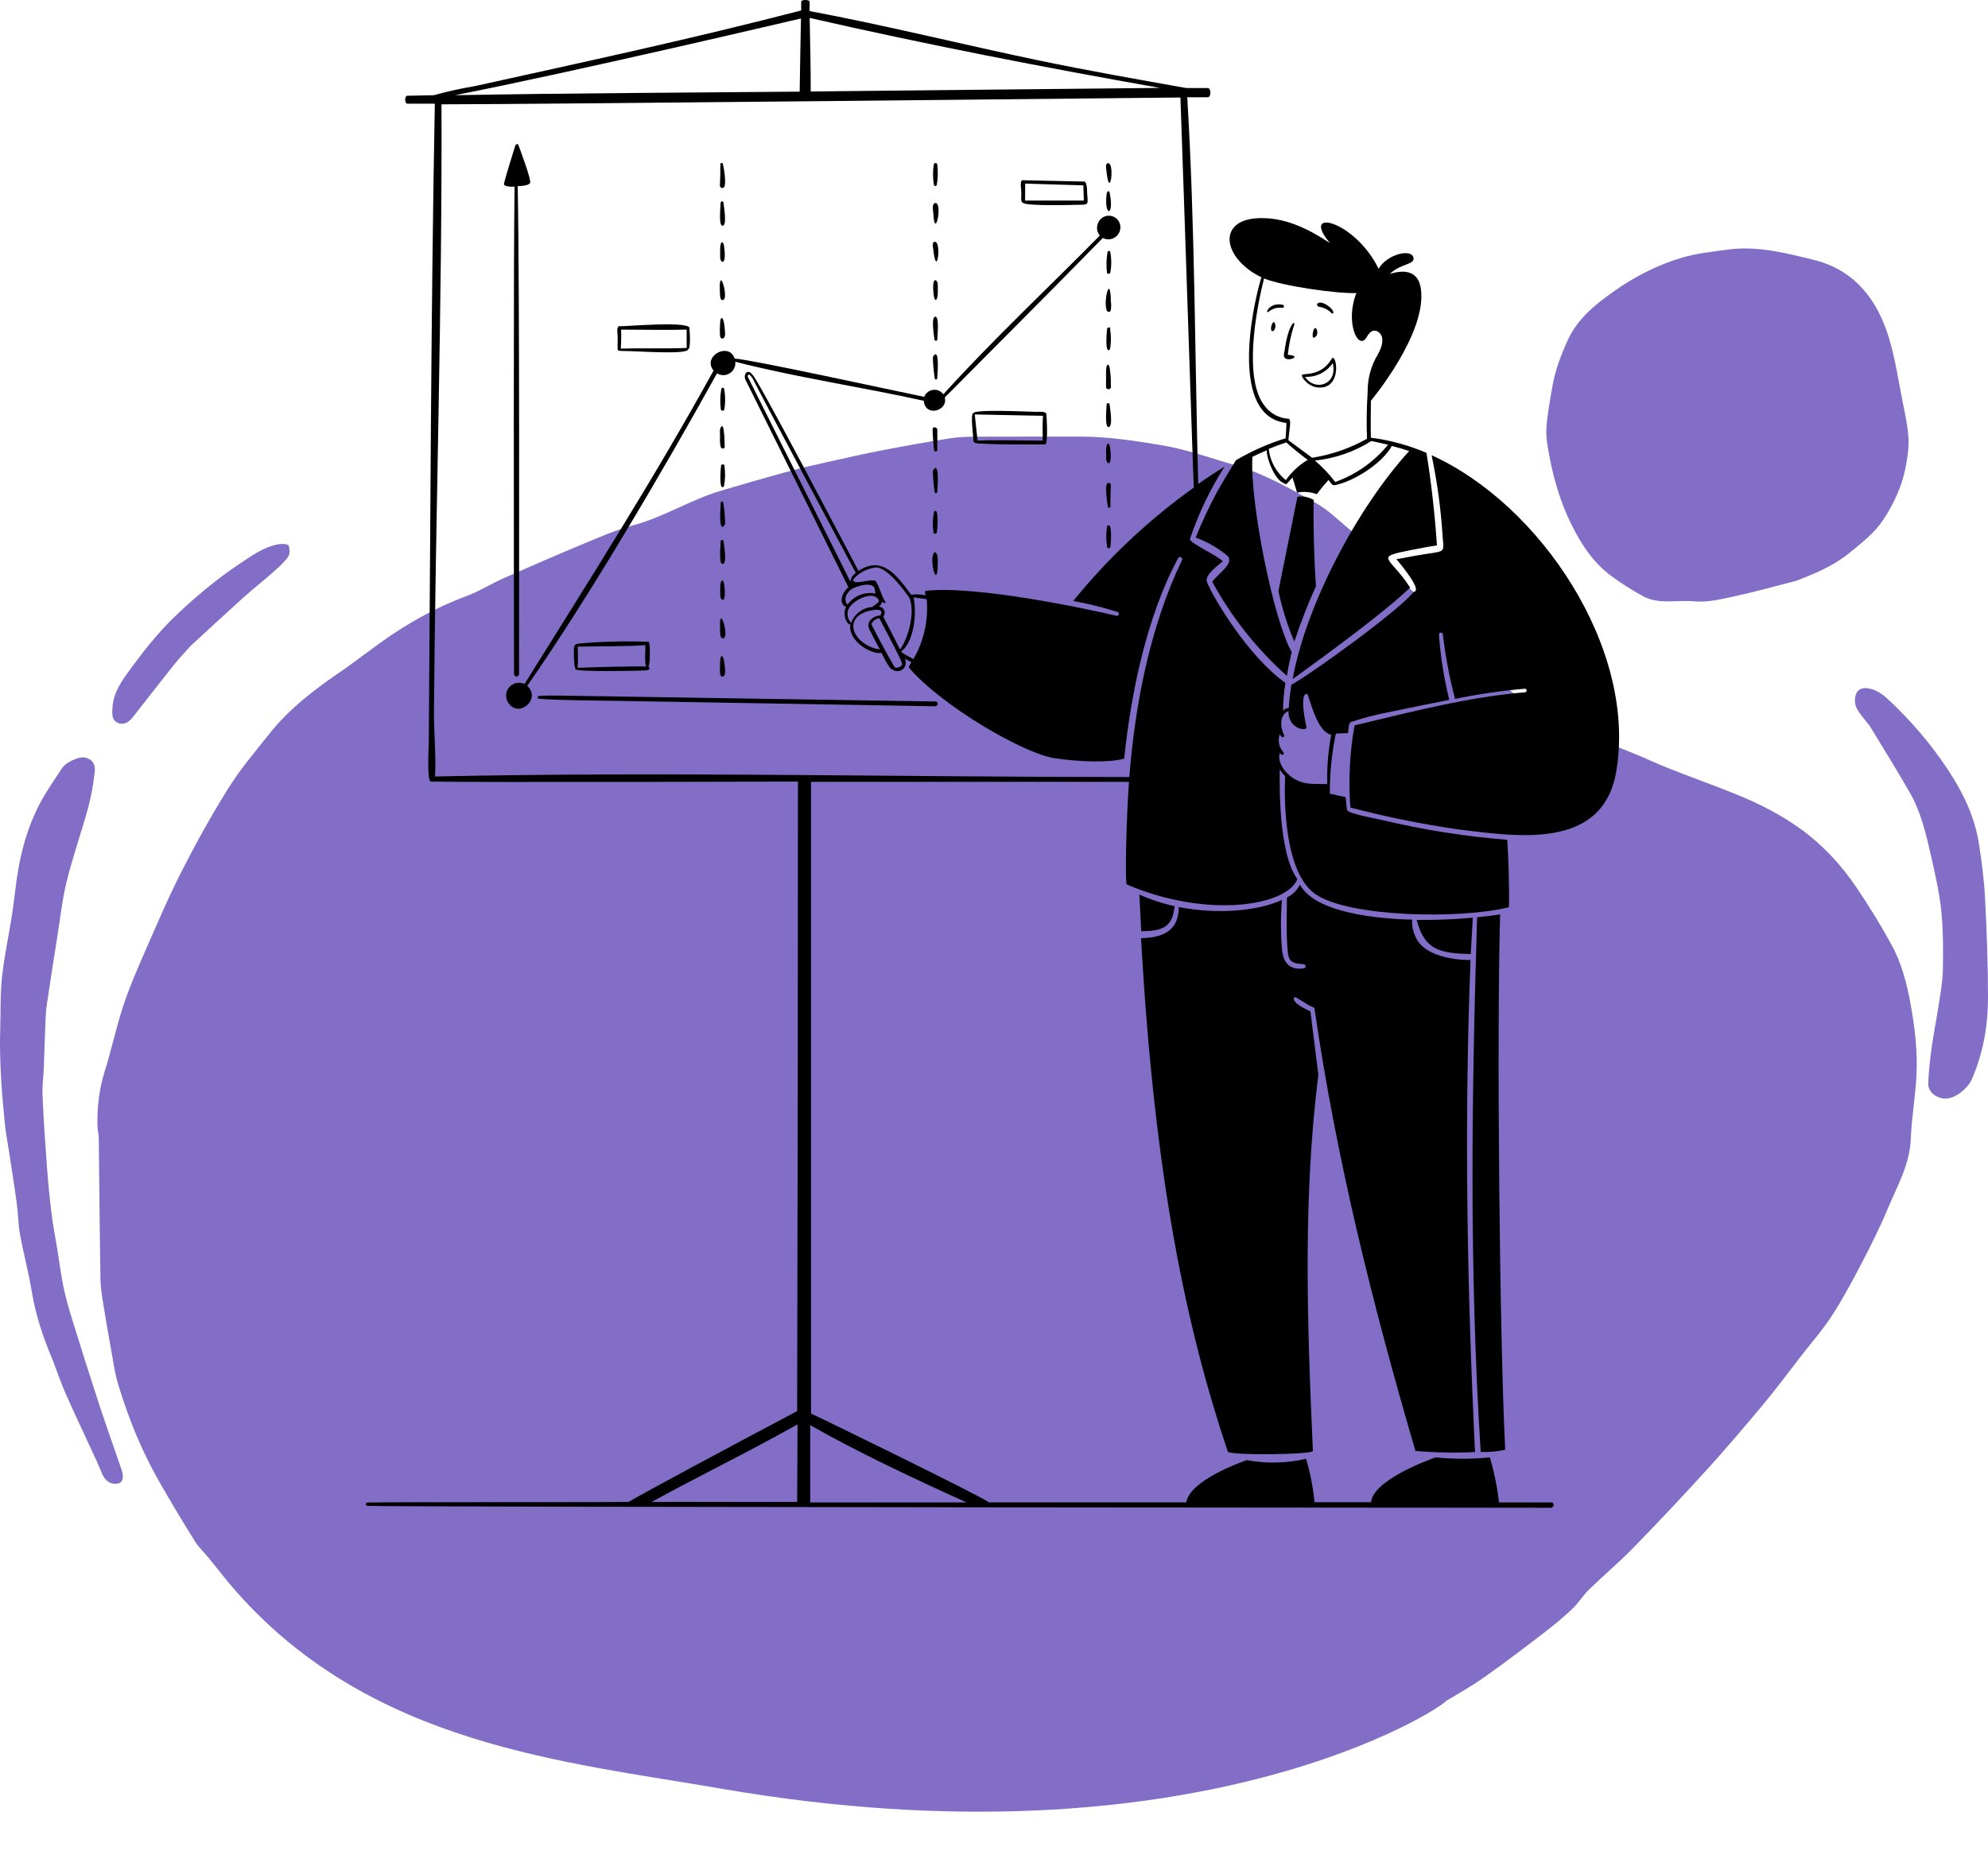
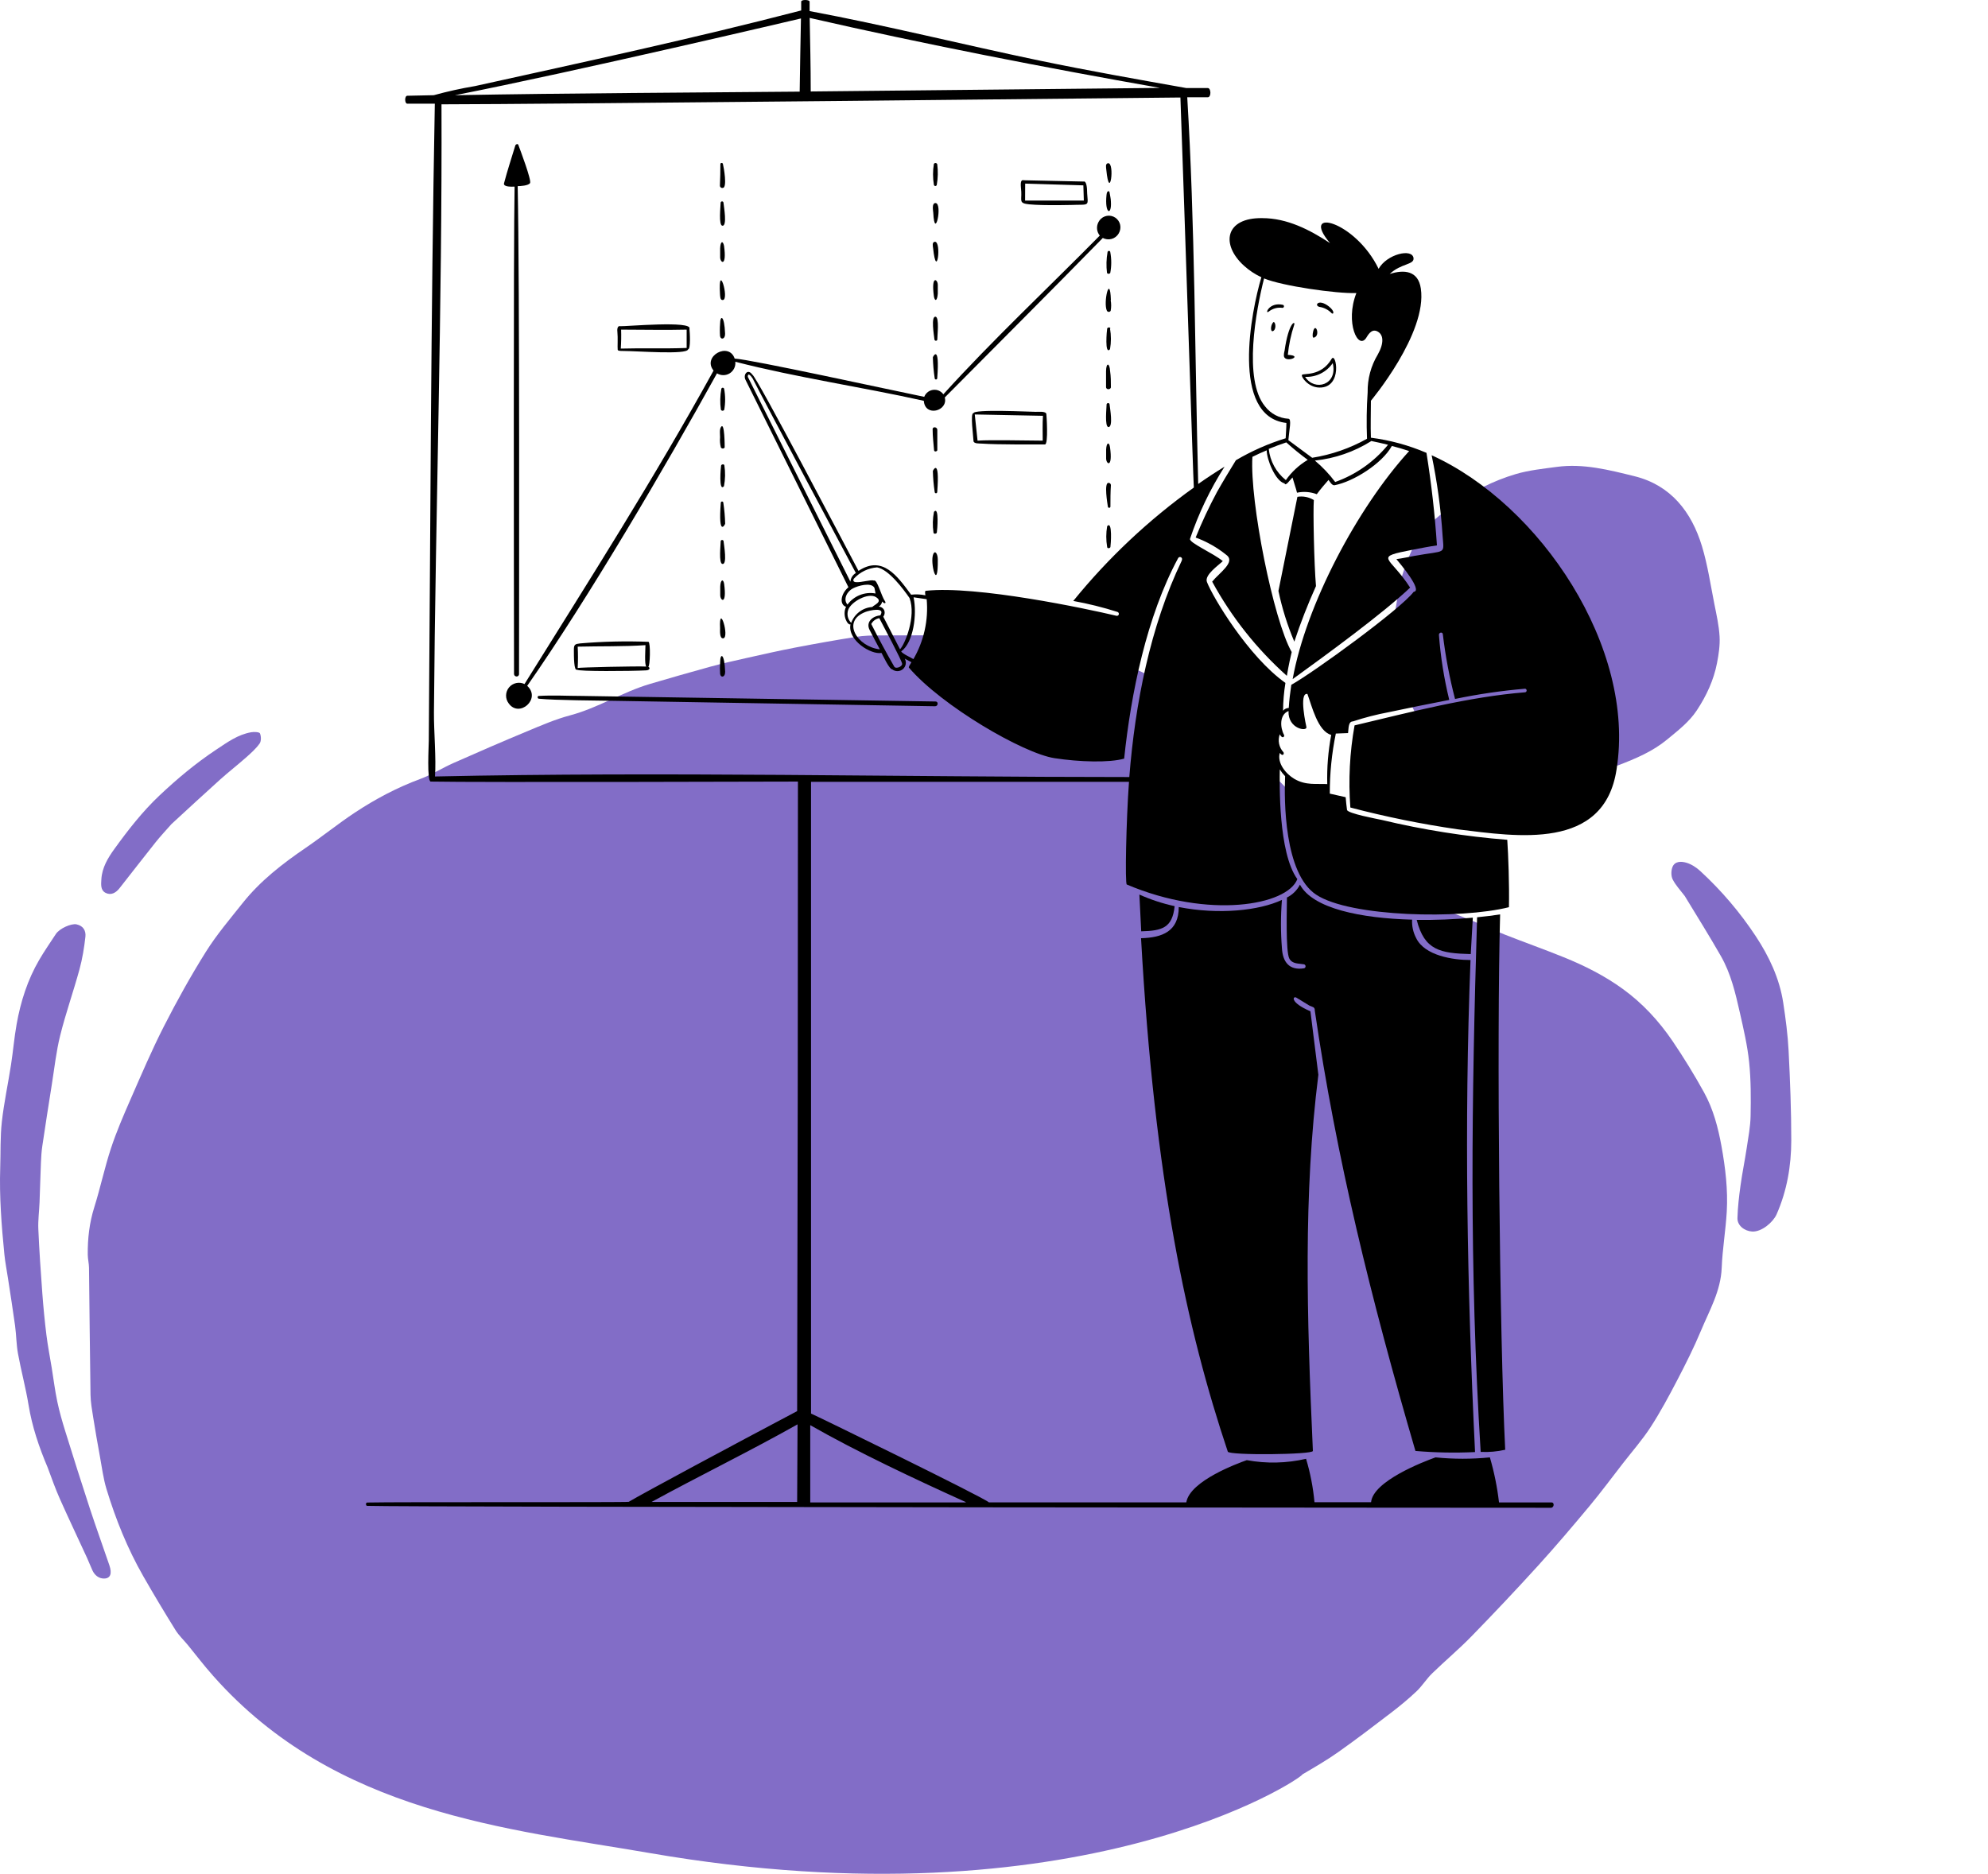
<svg xmlns="http://www.w3.org/2000/svg" width="192" height="181" viewBox="0 0 192 181" fill="none">
-   <path d="M69.67 172.777C115.724 180.734 139.489 164.807 139.61 164.334C140.899 163.574 142.2 162.823 143.421 161.96C145.363 160.588 147.255 159.144 149.143 157.697C150.073 156.984 150.982 156.234 151.832 155.428C152.443 154.848 152.894 154.101 153.498 153.513C154.884 152.162 156.374 150.916 157.723 149.53C160.146 147.042 162.531 144.515 164.866 141.944C166.752 139.868 168.569 137.726 170.365 135.569C171.612 134.07 172.773 132.498 173.97 130.956C174.966 129.673 176.047 128.444 176.927 127.085C177.968 125.478 178.878 123.782 179.764 122.081C180.675 120.331 181.567 118.562 182.324 116.742C183.231 114.563 184.446 112.491 184.543 110.014C184.622 108.005 184.969 106.006 185.085 103.997C185.221 101.634 184.94 99.289 184.519 96.963C184.156 94.955 183.636 92.981 182.65 91.194C181.609 89.309 180.48 87.465 179.271 85.685C177.819 83.547 176.085 81.66 173.972 80.121C171.999 78.684 169.85 77.606 167.609 76.698C165.514 75.849 163.38 75.094 161.277 74.264C160.07 73.788 158.896 73.228 157.693 72.74C155.744 71.948 153.764 71.23 151.833 70.397C148.823 69.097 146.157 67.305 143.96 64.817C142.529 63.198 140.975 61.687 139.459 60.144C137.967 58.626 136.439 57.143 134.956 55.616C134.333 54.976 133.836 54.209 133.19 53.596C132.235 52.689 131.211 51.853 130.194 51.015C129.188 50.185 128.24 49.237 127.117 48.61C124.633 47.224 122.168 45.785 119.396 44.973C116.988 44.268 114.644 43.413 112.137 42.998C109.548 42.569 106.978 42.172 104.352 42.175C100.986 42.179 97.619 42.167 94.253 42.183C93.425 42.187 92.587 42.205 91.772 42.335C89.577 42.685 87.388 43.074 85.205 43.494C83.463 43.829 81.732 44.222 80.001 44.61L79.94 44.624C78.677 44.907 77.414 45.19 76.167 45.531C73.994 46.124 71.83 46.751 69.67 47.388C66.719 48.257 64.098 49.96 61.105 50.756C59.512 51.18 57.978 51.851 56.449 52.487C53.824 53.578 51.216 54.711 48.618 55.863C47.409 56.399 46.276 57.122 45.042 57.58C42.554 58.502 40.233 59.733 38.036 61.187C36.233 62.379 34.549 63.749 32.764 64.968C30.268 66.672 27.897 68.511 26.006 70.891C24.651 72.595 23.228 74.267 22.076 76.104C20.447 78.7 18.956 81.391 17.563 84.123C16.261 86.676 15.136 89.322 13.987 91.95C13.233 93.673 12.482 95.407 11.894 97.191C11.21 99.269 10.762 101.423 10.106 103.51C9.581 105.18 9.388 106.871 9.407 108.6C9.412 109.065 9.534 109.529 9.54 109.995C9.598 114.534 9.629 119.073 9.703 123.612C9.716 124.422 9.86 125.234 9.987 126.037C10.209 127.444 10.455 128.846 10.711 130.247C10.925 131.416 11.072 132.608 11.416 133.739C12.403 136.989 13.672 140.132 15.36 143.086C16.472 145.032 17.626 146.954 18.809 148.857C19.177 149.449 19.707 149.94 20.153 150.485C21.057 151.588 21.759 152.541 22.867 153.791C35.954 168.563 54.483 170.154 69.67 172.777Z" fill="#826DC7" />
-   <path d="M5.111 131.427C4.173 129.217 3.438 127.026 3.059 124.707C2.758 122.865 2.264 121.055 1.929 119.218C1.748 118.23 1.752 117.211 1.616 116.213C1.383 114.498 1.106 112.789 0.847 111.078C0.719 110.233 0.551 109.393 0.467 108.545C0.163 105.461 -0.078 102.373 0.024 99.268C0.077 97.631 0.016 95.982 0.196 94.359C0.425 92.305 0.865 90.275 1.181 88.229C1.405 86.786 1.524 85.326 1.78 83.889C2.213 81.456 2.956 79.116 4.21 76.971C4.76 76.028 5.386 75.128 5.984 74.213C6.389 73.596 7.656 73.055 8.202 73.172C8.951 73.332 9.222 73.884 9.155 74.495C9.025 75.676 8.83 76.863 8.517 78.008C7.871 80.376 7.048 82.697 6.455 85.077C6.022 86.812 5.832 88.608 5.549 90.38C5.201 92.566 4.86 94.753 4.535 96.943C4.449 97.524 4.413 98.114 4.388 98.701C4.328 100.136 4.293 101.571 4.237 103.006C4.199 103.956 4.067 104.909 4.109 105.855C4.208 108.15 4.366 110.442 4.536 112.732C4.647 114.227 4.791 115.72 4.975 117.207C5.122 118.394 5.355 119.569 5.547 120.751C5.742 121.955 5.89 123.17 6.141 124.363C6.37 125.444 6.678 126.511 7.006 127.567C7.86 130.315 8.725 133.06 9.622 135.795C10.294 137.842 11.028 139.868 11.723 141.908C12.029 142.805 11.838 143.329 11.147 143.332C10.597 143.335 10.153 142.985 9.91 142.461C9.702 142.014 9.53 141.551 9.324 141.103C8.359 139.005 7.368 136.919 6.427 134.81C5.944 133.727 5.547 132.605 5.111 131.427Z" fill="#826DC7" />
-   <path d="M173.447 56.116C171.492 56.601 169.622 57.142 167.724 57.552C166.372 57.844 164.958 58.217 163.616 58.087C161.954 57.927 160.191 58.433 158.626 57.56C157.596 56.985 156.589 56.352 155.638 55.654C153.863 54.35 152.695 52.549 151.736 50.6C150.703 48.501 150.052 46.276 149.624 43.986C149.461 43.117 149.296 42.217 149.351 41.346C149.434 40.037 149.691 38.737 149.909 37.439C150.178 35.828 150.747 34.312 151.425 32.831C152.357 30.795 154.029 29.454 155.776 28.205C157.821 26.743 160.055 25.597 162.46 24.884C163.88 24.463 165.386 24.311 166.863 24.11C169.719 23.721 172.485 24.44 175.196 25.11C179.08 26.069 181.305 28.921 182.425 32.61C183.039 34.63 183.345 36.746 183.759 38.825C183.988 39.974 184.25 41.13 184.316 42.294C184.369 43.24 184.223 44.214 184.041 45.152C183.685 46.986 182.905 48.66 181.879 50.217C181.042 51.486 179.842 52.395 178.694 53.347C177.16 54.62 175.349 55.388 173.447 56.116Z" fill="#826DC7" />
-   <path d="M180.579 70.126C180.114 69.516 179.608 68.982 179.289 68.352C179.109 67.996 179.113 67.437 179.255 67.051C179.507 66.367 180.226 66.407 180.748 66.558C181.293 66.717 181.828 67.069 182.253 67.46C184.517 69.546 186.509 71.887 188.197 74.449C189.625 76.617 190.742 78.975 191.139 81.584C191.398 83.288 191.626 85.006 191.714 86.725C191.876 89.93 192.002 93.141 192 96.35C191.998 99.074 191.539 101.746 190.427 104.271C190.061 105.102 188.833 106.176 187.806 106.116C186.998 106.069 186.21 105.481 186.231 104.678C186.262 103.511 186.401 102.342 186.56 101.183C186.745 99.841 187.02 98.511 187.222 97.171C187.394 96.023 187.619 94.869 187.641 93.715C187.676 91.797 187.681 89.865 187.485 87.96C187.301 86.17 186.886 84.397 186.489 82.635C186.018 80.549 185.528 78.45 184.455 76.573C183.219 74.411 181.899 72.297 180.579 70.126Z" fill="#826DC7" />
-   <path d="M18.382 62.414C17.788 63.088 17.206 63.706 16.679 64.368C15.375 66.004 14.099 67.662 12.803 69.305C12.424 69.785 11.904 70.088 11.327 69.799C10.755 69.512 10.834 68.878 10.865 68.335C10.937 67.08 11.576 66.033 12.272 65.07C13.733 63.047 15.27 61.073 17.09 59.354C18.993 57.558 20.994 55.883 23.183 54.43C24.362 53.648 25.495 52.818 26.919 52.569C27.234 52.514 27.795 52.538 27.864 52.694C28 53.002 28.009 53.526 27.824 53.783C27.422 54.343 26.889 54.819 26.366 55.281C25.455 56.088 24.491 56.836 23.585 57.649C21.849 59.21 20.139 60.8 18.382 62.414Z" fill="#826DC7" />
+   <path d="M62.775 178.998C104.272 186.164 125.685 171.82 125.794 171.393C126.956 170.709 128.128 170.032 129.228 169.256C130.978 168.02 132.683 166.719 134.384 165.416C135.222 164.773 136.041 164.098 136.807 163.372C137.358 162.85 137.764 162.177 138.308 161.647C139.557 160.431 140.9 159.308 142.115 158.06C144.298 155.82 146.447 153.543 148.551 151.228C150.251 149.358 151.888 147.428 153.506 145.486C154.63 144.136 155.676 142.72 156.754 141.332C157.652 140.176 158.625 139.069 159.419 137.845C160.356 136.398 161.177 134.869 161.975 133.338C162.796 131.762 163.599 130.169 164.282 128.529C165.099 126.567 166.193 124.701 166.281 122.47C166.352 120.66 166.664 118.86 166.769 117.05C166.892 114.922 166.639 112.81 166.26 110.715C165.932 108.907 165.464 107.128 164.575 105.519C163.637 103.821 162.62 102.161 161.531 100.557C160.222 98.632 158.66 96.933 156.756 95.546C154.978 94.252 153.042 93.28 151.023 92.463C149.135 91.698 147.213 91.018 145.317 90.271C144.229 89.843 143.172 89.338 142.088 88.898C140.332 88.185 138.548 87.538 136.808 86.788C134.095 85.617 131.693 84.003 129.714 81.763C128.425 80.304 127.024 78.943 125.658 77.553C124.314 76.186 122.937 74.85 121.601 73.476C121.04 72.898 120.591 72.208 120.01 71.656C119.149 70.839 118.226 70.086 117.31 69.331C116.404 68.584 115.549 67.73 114.537 67.166C112.3 65.917 110.078 64.621 107.581 63.89C105.411 63.255 103.299 62.484 101.04 62.111C98.707 61.724 96.391 61.367 94.026 61.37C90.992 61.373 87.959 61.362 84.926 61.377C84.18 61.38 83.424 61.397 82.69 61.514C80.713 61.828 78.74 62.179 76.773 62.557C75.204 62.859 73.644 63.214 72.084 63.563L72.029 63.575C70.892 63.83 69.753 64.085 68.629 64.392C66.672 64.927 64.722 65.491 62.775 66.064C60.116 66.848 57.755 68.381 55.058 69.099C53.623 69.48 52.24 70.084 50.862 70.657C48.498 71.64 46.148 72.661 43.807 73.698C42.718 74.18 41.697 74.832 40.584 75.244C38.343 76.074 36.252 77.183 34.272 78.493C32.648 79.567 31.13 80.8 29.521 81.899C27.273 83.433 25.136 85.089 23.432 87.233C22.212 88.768 20.93 90.273 19.891 91.928C18.424 94.266 17.08 96.69 15.825 99.15C14.652 101.45 13.639 103.833 12.602 106.2C11.923 107.752 11.247 109.314 10.717 110.921C10.101 112.791 9.697 114.732 9.106 116.612C8.633 118.116 8.459 119.638 8.476 121.196C8.48 121.615 8.59 122.033 8.596 122.452C8.648 126.54 8.677 130.629 8.742 134.717C8.754 135.446 8.884 136.177 8.999 136.901C9.199 138.168 9.42 139.431 9.651 140.693C9.844 141.745 9.977 142.819 10.286 143.838C11.175 146.765 12.319 149.596 13.84 152.256C14.842 154.009 15.882 155.74 16.948 157.454C17.279 157.988 17.757 158.43 18.159 158.921C18.973 159.914 19.606 160.772 20.604 161.898C32.396 175.203 49.091 176.635 62.775 178.998Z" fill="#826DC7" />
+   <path d="M4.605 141.756C3.76 139.765 3.098 137.792 2.756 135.703C2.485 134.044 2.04 132.414 1.738 130.759C1.575 129.87 1.578 128.951 1.456 128.053C1.246 126.508 0.997 124.969 0.763 123.427C0.648 122.667 0.497 121.911 0.421 121.147C0.147 118.369 -0.07 115.587 0.021 112.791C0.069 111.317 0.014 109.831 0.177 108.37C0.383 106.519 0.779 104.691 1.064 102.849C1.266 101.549 1.373 100.234 1.604 98.94C1.994 96.749 2.663 94.641 3.793 92.709C4.289 91.859 4.853 91.049 5.392 90.225C5.757 89.669 6.899 89.182 7.39 89.287C8.065 89.431 8.31 89.929 8.249 90.479C8.132 91.543 7.956 92.612 7.675 93.643C7.092 95.776 6.351 97.866 5.816 100.009C5.426 101.572 5.255 103.19 5 104.786C4.686 106.755 4.379 108.725 4.087 110.697C4.009 111.22 3.976 111.751 3.954 112.28C3.9 113.572 3.868 114.865 3.818 116.158C3.784 117.014 3.665 117.872 3.702 118.724C3.792 120.79 3.934 122.855 4.087 124.918C4.187 126.264 4.317 127.609 4.483 128.948C4.615 130.017 4.825 131.076 4.998 132.14C5.174 133.225 5.307 134.319 5.534 135.393C5.739 136.367 6.017 137.328 6.313 138.279C7.082 140.754 7.862 143.227 8.67 145.689C9.275 147.533 9.936 149.358 10.563 151.195C10.839 152.003 10.666 152.475 10.044 152.478C9.549 152.481 9.148 152.165 8.929 151.693C8.742 151.291 8.587 150.874 8.401 150.47C7.532 148.581 6.639 146.702 5.791 144.803C5.356 143.827 4.998 142.816 4.605 141.756Z" fill="#826DC7" />
+   <path d="M156.283 73.925C154.522 74.362 152.837 74.85 151.126 75.219C149.908 75.482 148.634 75.818 147.425 75.701C145.928 75.557 144.339 76.012 142.929 75.226C142.001 74.708 141.093 74.138 140.237 73.51C138.637 72.336 137.584 70.713 136.72 68.958C135.79 67.067 135.203 65.063 134.817 63C134.671 62.218 134.522 61.407 134.572 60.623C134.646 59.444 134.878 58.273 135.074 57.104C135.317 55.653 135.829 54.288 136.44 52.954C137.28 51.12 138.786 49.913 140.36 48.788C142.203 47.471 144.217 46.438 146.383 45.796C147.663 45.417 149.02 45.28 150.351 45.099C152.924 44.748 155.417 45.397 157.859 45.999C161.358 46.863 163.363 49.432 164.373 52.755C164.926 54.574 165.201 56.48 165.574 58.352C165.78 59.387 166.017 60.429 166.076 61.477C166.124 62.328 165.992 63.206 165.828 64.05C165.508 65.703 164.805 67.21 163.881 68.612C163.126 69.756 162.045 70.574 161.011 71.432C159.628 72.578 157.996 73.27 156.283 73.925Z" fill="#826DC7" />
+   <path d="M162.709 86.544C162.291 85.995 161.834 85.514 161.547 84.947C161.385 84.626 161.388 84.122 161.516 83.775C161.743 83.158 162.391 83.194 162.861 83.331C163.353 83.473 163.835 83.79 164.218 84.143C166.257 86.021 168.052 88.13 169.574 90.438C170.86 92.39 171.866 94.514 172.224 96.864C172.458 98.399 172.663 99.945 172.742 101.494C172.889 104.381 173.002 107.273 173 110.163C172.998 112.617 172.584 115.023 171.583 117.297C171.253 118.046 170.146 119.012 169.221 118.959C168.493 118.916 167.783 118.387 167.802 117.664C167.83 116.612 167.955 115.56 168.098 114.516C168.265 113.307 168.513 112.109 168.695 110.902C168.85 109.868 169.053 108.829 169.072 107.79C169.104 106.062 169.108 104.322 168.932 102.607C168.766 100.994 168.392 99.397 168.034 97.811C167.61 95.932 167.168 94.041 166.202 92.351C165.088 90.403 163.898 88.5 162.709 86.544Z" fill="#826DC7" />
+   <path d="M16.563 79.598C16.028 80.205 15.504 80.762 15.028 81.358C13.853 82.831 12.704 84.325 11.536 85.805C11.195 86.237 10.726 86.51 10.206 86.249C9.691 85.991 9.762 85.42 9.79 84.931C9.855 83.8 10.431 82.858 11.058 81.99C12.374 80.168 13.759 78.39 15.399 76.842C17.113 75.224 18.916 73.716 20.889 72.407C21.951 71.703 22.973 70.955 24.255 70.731C24.539 70.681 25.045 70.703 25.107 70.843C25.229 71.121 25.238 71.593 25.071 71.825C24.708 72.329 24.228 72.757 23.757 73.174C22.936 73.9 22.067 74.574 21.251 75.307C19.687 76.712 18.146 78.144 16.563 79.598Z" fill="#826DC7" />
  <path d="M107.29 28.988C107.205 26.336 106.523 29.241 106.906 30.023C106.92 30.047 106.938 30.068 106.959 30.084C106.981 30.101 107.006 30.113 107.032 30.12C107.058 30.128 107.086 30.129 107.113 30.126C107.14 30.122 107.166 30.113 107.19 30.1C107.221 30.08 107.247 30.054 107.267 30.023C107.332 29.681 107.332 29.33 107.267 28.988H107.29ZM100.038 39.781C99.524 39.781 93.99 39.498 94.02 39.919C93.676 39.82 94.02 42.295 94.02 42.587C94.02 42.878 94.611 42.832 94.787 42.847C96.32 42.962 100.567 42.932 100.919 42.932C101.272 42.932 101.065 40.019 101.057 40.011C101.05 39.689 100.222 39.789 100.038 39.781ZM100.705 42.564C99.394 42.564 95.653 42.472 94.412 42.564C94.32 41.721 94.228 40.877 94.143 40.034L100.728 40.164C100.674 40.962 100.705 41.767 100.705 42.564ZM90.41 43.591C90.439 43.588 90.467 43.575 90.488 43.554C90.509 43.533 90.522 43.505 90.525 43.476V41.521C90.525 41.23 90.058 41.176 90.073 41.475C90.073 42.15 90.157 42.817 90.211 43.484C90.211 43.507 90.218 43.529 90.23 43.549C90.242 43.568 90.259 43.584 90.279 43.595C90.299 43.606 90.322 43.611 90.345 43.611C90.368 43.61 90.391 43.603 90.41 43.591ZM106.998 38.938C106.968 38.942 106.941 38.956 106.919 38.976C106.897 38.997 106.882 39.023 106.876 39.053C106.876 39.375 106.669 41.215 107.052 41.253C107.527 41.253 107.205 39.467 107.159 39.038C107.15 39.004 107.128 38.974 107.099 38.956C107.069 38.937 107.033 38.931 106.998 38.938ZM107.205 43.2C107.129 42.671 106.86 42.709 106.83 43.43V44.289C106.83 44.84 107.489 45.277 107.205 43.2ZM107.037 46.642C106.623 46.68 106.945 48.589 106.998 48.941C106.998 49.072 107.236 49.102 107.244 48.941C107.244 48.252 107.244 47.562 107.29 46.872C107.291 46.839 107.285 46.807 107.273 46.777C107.26 46.746 107.241 46.719 107.217 46.697C107.193 46.676 107.164 46.659 107.133 46.65C107.102 46.64 107.069 46.637 107.037 46.642ZM107.244 31.74C107.244 31.579 106.96 31.602 106.929 31.74C106.899 31.878 106.669 34.346 107.205 33.733C107.32 33.071 107.32 32.394 107.205 31.733L107.244 31.74ZM106.822 35.849V37.382C106.822 37.689 107.305 37.643 107.29 37.382C107.29 36.876 107.29 36.37 107.213 35.849C107.167 35.036 106.837 34.99 106.822 35.849ZM106.929 50.827C106.814 51.492 106.814 52.171 106.929 52.836C106.929 53.004 107.213 52.974 107.244 52.836C107.274 52.698 107.466 50.214 106.929 50.827ZM127.457 29.648C127.893 29.718 128.293 29.928 128.6 30.245C128.768 30.422 128.983 30.115 128.354 29.609C127.312 28.789 126.875 29.54 127.457 29.648ZM126.898 32.614C127.58 32.422 127.013 31.004 126.806 32.1C126.783 32.192 126.714 32.668 126.898 32.614ZM127.419 37.436C129.719 37.482 129.037 33.91 128.6 34.676C127.588 36.401 125.871 36.033 125.748 36.209C125.625 36.385 126.338 37.42 127.419 37.436ZM128.715 35.075C129.228 37.19 126.952 37.842 126.047 36.401C126.568 36.425 127.086 36.316 127.553 36.083C128.019 35.851 128.419 35.504 128.715 35.075ZM107.152 26.428C107.182 26.414 107.208 26.393 107.228 26.367C107.355 25.698 107.355 25.012 107.228 24.343C107.228 24.22 107.006 24.182 106.968 24.343C106.848 25.011 106.83 25.693 106.914 26.367C106.939 26.404 106.977 26.431 107.021 26.443C107.065 26.454 107.111 26.449 107.152 26.428ZM124 34.415C124.154 35.105 125.963 34.354 124.376 34.277C124.476 33.287 124.684 32.31 124.997 31.364C125.119 30.951 124.453 31.135 124.062 33.886C124.01 34.058 123.99 34.237 124 34.415ZM90.096 45.5C90.112 46.177 90.171 46.853 90.272 47.523C90.272 47.556 90.285 47.587 90.308 47.61C90.331 47.633 90.362 47.646 90.395 47.646C90.427 47.646 90.459 47.633 90.481 47.61C90.504 47.587 90.517 47.556 90.517 47.523C90.778 44.112 90.096 45.454 90.096 45.5ZM122.935 31.165C122.659 31.533 122.713 32.2 123.019 31.932C123.326 31.663 123.126 30.905 122.935 31.165ZM90.142 53.502C89.766 54.33 90.609 57.335 90.571 54.031C90.563 53.502 90.318 53.127 90.142 53.502ZM90.157 51.441C90.157 51.601 90.448 51.578 90.479 51.441C90.51 51.303 90.732 48.834 90.203 49.44C90.073 50.102 90.057 50.781 90.157 51.448V51.441Z" fill="black" />
  <path d="M120.145 25.669C120.645 26.122 121.211 26.497 121.823 26.78C120.857 29.977 118.803 40.241 124.238 40.854C124.238 41.345 124.192 41.836 124.169 42.334C122.49 42.853 120.877 43.566 119.363 44.457C118.742 45.469 118.121 46.489 117.538 47.523C116.771 48.951 116.082 50.42 115.476 51.923C116.554 52.317 117.559 52.887 118.451 53.61C119.37 54.3 117.73 55.35 117.071 56.185C118.937 59.609 121.377 62.686 124.284 65.284C124.46 64.226 124.667 63.322 124.752 62.985C122.989 59.918 120.689 48.42 120.957 44.127C121.417 43.898 121.877 43.691 122.337 43.499C122.337 44.373 123.172 46.481 124.062 46.695C124.161 47.002 124.56 46.389 124.828 46.12C124.974 46.649 125.173 47.194 125.265 47.592C125.902 47.456 126.565 47.507 127.174 47.738C127.496 47.293 128.04 46.657 128.308 46.358C128.439 46.535 128.653 46.91 128.883 46.872C130.715 46.527 133.483 44.779 134.425 43.077C134.993 43.223 135.545 43.384 136.097 43.568C131.091 49.056 126.131 58.431 124.844 65.599C128.155 63.207 133.605 59.221 136.189 56.76C134.188 53.64 132.517 53.87 136.533 53.081C137.3 52.935 138.028 52.789 138.779 52.682C138.58 49.688 138.243 46.708 137.768 43.744C136.056 43.009 134.25 42.516 132.402 42.28C132.356 41.092 132.402 39.896 132.402 38.708C132.402 38.708 137.867 32.185 137.223 27.869C136.97 26.144 135.621 26.014 134.218 26.466C135.299 25.431 136.595 25.592 136.518 24.933C136.403 23.96 133.943 24.542 133.145 25.968C130.884 21.3 125.48 19.974 128.454 23.484C126.499 22.197 124.315 21.07 121.908 21.07C118.313 21.016 117.883 23.615 120.145 25.669ZM124.177 46.366C123.718 45.999 123.336 45.544 123.055 45.028C122.773 44.512 122.597 43.946 122.536 43.361C123.096 43.131 123.655 42.924 124.23 42.732C124.891 43.33 125.582 43.892 126.3 44.419C125.461 44.918 124.737 45.589 124.177 46.389V46.366ZM132.417 42.594C132.969 42.709 133.513 42.824 134.057 42.962C132.715 44.603 130.95 45.847 128.952 46.557C128.379 45.795 127.721 45.1 126.99 44.488C128.918 44.288 130.775 43.648 132.417 42.617V42.594ZM122.084 26.895C123.801 27.616 129.09 28.383 130.999 28.306C129.88 31.142 131.175 33.909 131.972 32.599C132.195 32.223 132.578 31.633 133.199 32.123C133.559 32.415 133.697 33.12 133.069 34.239C132.404 35.341 132.064 36.609 132.087 37.895C131.987 39.388 131.966 40.885 132.026 42.38C130.383 43.301 128.59 43.924 126.729 44.219L124.43 42.518C124.506 41.544 124.775 40.448 124.43 40.448C123.992 40.422 123.565 40.303 123.178 40.098C122.79 39.893 122.451 39.607 122.184 39.26C120.045 36.692 121.31 29.931 122.084 26.895Z" fill="black" />
  <path d="M122.552 30.084C122.736 29.94 122.948 29.835 123.175 29.775C123.402 29.716 123.638 29.704 123.87 29.739C123.903 29.735 123.934 29.721 123.958 29.697C123.982 29.674 123.998 29.644 124.003 29.611C124.008 29.578 124.002 29.544 123.987 29.515C123.971 29.485 123.946 29.462 123.916 29.448C122.536 29.126 122.099 30.46 122.552 30.084ZM125.303 47.991C124.69 51.016 124.08 54.047 123.471 57.082C123.823 58.76 124.337 60.401 125.004 61.98C125.608 60.157 126.307 58.366 127.097 56.614C126.913 54.483 126.806 49.279 126.89 48.305C126.417 48.012 125.853 47.9 125.303 47.991ZM69.82 28.98C70.465 28.896 69.338 25.148 69.537 28.413C69.56 28.613 69.537 29.019 69.82 28.98ZM69.545 60.693C69.545 60.922 69.483 61.704 69.851 61.658C70.495 61.574 69.422 58.117 69.545 60.693ZM69.936 37.558C69.928 37.528 69.911 37.501 69.887 37.482C69.862 37.463 69.832 37.452 69.801 37.452C69.77 37.452 69.74 37.463 69.716 37.482C69.692 37.501 69.674 37.528 69.667 37.558C69.546 38.224 69.53 38.904 69.621 39.574C69.643 39.618 69.68 39.651 69.727 39.667C69.772 39.683 69.823 39.68 69.867 39.658C69.895 39.642 69.921 39.622 69.943 39.597C70.065 38.923 70.063 38.232 69.936 37.558ZM69.568 65.154C69.614 65.468 70.05 65.445 70.035 64.878C69.966 63.084 69.56 63.053 69.552 63.943C69.522 64.346 69.522 64.751 69.552 65.154H69.568ZM69.545 42.226C69.513 42.56 69.538 42.898 69.621 43.223C69.651 43.27 69.698 43.304 69.752 43.318C69.806 43.332 69.863 43.326 69.912 43.3L69.989 43.223C69.989 43.146 69.989 40.732 69.644 41.23C69.468 41.468 69.545 41.943 69.545 42.226ZM69.882 52.276C69.879 52.258 69.873 52.24 69.863 52.224C69.853 52.209 69.841 52.195 69.826 52.184C69.811 52.174 69.794 52.166 69.776 52.162C69.758 52.158 69.739 52.158 69.721 52.161C69.692 52.164 69.664 52.177 69.643 52.198C69.622 52.219 69.609 52.246 69.606 52.276C69.606 52.598 69.391 54.438 69.775 54.476C70.25 54.537 69.928 52.713 69.882 52.276ZM69.859 48.566C69.859 48.533 69.846 48.502 69.823 48.479C69.8 48.456 69.769 48.443 69.736 48.443C69.704 48.443 69.672 48.456 69.65 48.479C69.626 48.502 69.614 48.533 69.614 48.566C69.353 51.985 70.035 50.635 70.035 50.589C70.019 49.912 69.96 49.236 69.859 48.566ZM69.959 44.971C69.959 44.802 69.675 44.833 69.644 44.971C69.614 45.109 69.391 47.577 69.92 46.964C70.048 46.301 70.061 45.622 69.959 44.955V44.971ZM69.56 56.653V57.488C69.56 58.04 70.219 58.477 69.936 56.4C69.859 55.894 69.591 55.955 69.56 56.653ZM113.445 87.529C112.275 87.275 111.134 86.9 110.041 86.41C110.095 87.621 110.156 88.794 110.218 89.96C112.241 89.906 113.223 89.63 113.445 87.545V87.529ZM142.045 92.159L142.244 88.641C140.443 88.808 138.634 88.88 136.825 88.856C137.568 91.799 139.101 92.083 142.045 92.159ZM145.372 140.038C144.827 129.26 144.544 100.109 144.881 88.327C144.191 88.434 143.44 88.526 142.658 88.603C142.129 106.233 141.892 122.408 143.003 140.245C143.798 140.284 144.595 140.214 145.372 140.038ZM90.349 67.76L56.207 67.224C54.827 67.224 53.424 67.139 52.037 67.224C51.876 67.224 51.899 67.477 52.037 67.492C53.731 67.653 57.609 67.66 59.518 67.699L90.31 68.22C90.609 68.22 90.655 67.76 90.349 67.76Z" fill="black" />
  <path d="M136.702 140.153C138.617 140.317 140.54 140.353 142.459 140.261C141.692 124.439 141.401 108.61 142.022 92.734C140.351 92.734 137.591 92.32 136.771 90.611C136.482 90.064 136.347 89.45 136.38 88.833C131.436 88.702 126.791 87.767 125.549 85.452C125.274 85.99 124.833 86.426 124.292 86.694C124.292 87.599 124.154 91.907 124.522 92.589C124.805 93.133 125.434 93.056 125.947 93.148C125.998 93.163 126.041 93.197 126.067 93.243C126.093 93.288 126.1 93.343 126.085 93.394C126.076 93.426 126.058 93.456 126.034 93.48C126.01 93.504 125.98 93.522 125.947 93.532C124.522 93.762 123.885 92.926 123.809 91.6C123.682 90.044 123.682 88.48 123.809 86.924C121.616 87.959 117.722 88.373 113.844 87.614C113.844 89.975 112.241 90.573 110.202 90.626C111.506 114.029 114.633 128.44 118.581 140.222C118.711 140.598 126.814 140.513 126.798 140.153C126.2 126.953 125.878 115.371 127.327 103.819L126.561 97.686C124.491 96.797 124.874 96.153 125.219 96.376L126.476 97.142C126.76 97.272 126.998 97.257 126.982 97.617C129.06 111.837 132.394 125.412 136.702 140.153ZM62.63 61.996C60.432 61.911 58.23 61.962 56.038 62.149C55.547 62.203 55.425 62.256 55.425 62.747C55.425 63.437 55.425 64.87 55.739 64.686C55.785 64.87 60.936 64.832 62.362 64.755C62.753 64.755 62.83 64.502 62.607 64.41C62.784 64.387 62.845 62.088 62.63 61.996ZM55.793 64.525C55.831 63.839 55.831 63.15 55.793 62.463C57.916 62.41 60.277 62.463 62.339 62.318C62.339 62.601 62.224 64.234 62.423 64.387C61.603 64.334 55.923 64.464 55.793 64.525Z" fill="black" />
  <path d="M138.266 43.974C138.802 46.537 139.156 49.134 139.324 51.747C139.454 53.61 139.73 53.135 136.648 53.686C136.05 53.794 135.46 53.932 134.862 54.008C135.192 54.407 137.453 57.075 136.533 57.166C135.292 58.822 126.898 64.932 124.713 66.15C124.598 66.917 124.514 67.63 124.468 68.381C124.362 68.385 124.259 68.412 124.164 68.458C124.069 68.504 123.985 68.569 123.916 68.65C123.924 67.751 124.001 66.854 124.146 65.966C120.543 63.414 117.117 57.657 116.565 56.216C116.304 55.541 117.676 54.614 118.098 54.2C117.178 53.433 114.817 52.422 114.932 52.046C115.756 49.596 116.876 47.257 118.267 45.078C117.4 45.607 116.552 46.165 115.722 46.749C115.4 34.408 115.407 21.683 114.664 9.395H116.649C116.994 9.395 116.971 8.506 116.649 8.506H114.579C109.834 7.663 105.09 6.827 100.368 5.846C93.016 4.313 85.535 2.443 78.191 1.07V0.158C78.191 -0.041 77.379 -0.064 77.379 0.158V1.009C66.946 3.723 56.383 5.992 45.881 8.314C44.538 8.539 43.208 8.833 41.895 9.196L39.343 9.249C39.059 9.249 39.067 10.016 39.343 10.016H41.995C41.611 30.544 41.573 51.057 41.412 71.57C41.412 72.015 41.213 75.495 41.604 75.495C46.019 75.587 77.064 75.495 77.064 75.495C77.064 95.762 77.039 116.032 76.988 136.305C70.74 139.609 62.155 144.216 60.722 145.067C60.461 145.136 38.315 145.067 35.471 145.136C35.303 145.136 35.303 145.458 35.471 145.458C39.189 145.588 149.787 145.642 149.787 145.642C150.094 145.642 150.155 145.128 149.848 145.128H144.774C144.603 143.655 144.308 142.198 143.892 140.774C142.146 140.95 140.387 140.95 138.641 140.774C137.423 141.211 132.609 143.074 132.417 145.105H126.952C126.821 143.684 126.549 142.279 126.139 140.912C124.259 141.347 122.31 141.391 120.413 141.042C119.593 141.334 114.917 143.028 114.572 145.12H95.508C95.048 144.661 78.605 136.635 78.329 136.543V75.518H109.037C108.761 79.35 108.646 85.36 108.823 85.437C116.726 88.802 124.33 87.453 125.296 84.916C123.441 82.363 123.586 75.594 123.602 74.322C123.749 74.557 123.921 74.775 124.115 74.974C124.016 77.273 124.016 84.371 127.112 86.418C130.393 88.595 141.094 88.802 145.732 87.629C145.778 85.437 145.671 82.601 145.571 81.121C141.493 80.797 137.446 80.156 133.467 79.205C133.046 79.113 130.14 78.576 130.094 78.231C130.048 77.886 129.995 77.419 129.964 77.005L128.431 76.66C128.425 74.711 128.62 72.766 129.014 70.857L130.194 70.811C130.255 70.412 130.194 69.684 130.662 69.684C131.79 69.312 132.943 69.015 134.111 68.795C136.068 68.381 138.02 67.985 139.968 67.607C139.463 65.543 139.13 63.44 138.971 61.321C138.971 61.076 139.324 61.015 139.347 61.26C139.598 63.369 139.992 65.459 140.527 67.515C142.764 67.048 145.027 66.718 147.303 66.526C147.343 66.534 147.378 66.556 147.404 66.588C147.429 66.619 147.443 66.658 147.443 66.699C147.443 66.739 147.429 66.778 147.404 66.81C147.378 66.841 147.343 66.863 147.303 66.871C141.83 67.308 136.188 68.795 130.823 70.068C130.354 72.685 130.218 75.35 130.416 78.001C133.834 78.899 137.299 79.603 140.795 80.109C146.499 80.807 154.938 82.194 156.126 74.322C158.012 62.586 148.775 48.742 138.266 43.974ZM76.988 145.082H62.922C67.59 142.53 72.312 140.238 77.026 137.585L76.988 145.082ZM112.027 8.491L78.299 8.836C78.299 6.344 78.245 4.236 78.199 1.73C89.122 4.236 100.942 6.536 112.027 8.491ZM77.356 1.783C77.31 4.267 77.264 6.383 77.233 8.851C65.911 8.958 55.264 8.989 43.942 9.196C55.325 6.973 77.356 1.783 77.356 1.783ZM93.269 145.128H78.253V137.662C82.706 140.215 88.547 142.959 93.269 145.09V145.128ZM114.142 54.139C111.076 60.516 109.627 67.998 109.068 75.058C86.838 75.058 64.179 74.521 42.01 75.004C42.14 73.341 41.895 70.597 41.91 68.81C42.064 49.202 42.715 29.716 42.639 10.077C51.745 10.077 114.004 9.418 114.004 9.418C114.426 21.039 115.246 46.542 115.3 47.094C110.946 50.208 107.03 53.892 103.656 58.048C105.106 58.311 106.537 58.667 107.941 59.114C107.988 59.134 108.025 59.172 108.045 59.219C108.065 59.266 108.066 59.319 108.048 59.367C108.031 59.409 107.999 59.444 107.959 59.465C107.918 59.486 107.871 59.492 107.826 59.481C104.921 58.792 94.289 56.538 89.429 57.067C89.314 57.067 89.337 57.266 89.375 57.504C88.921 57.411 88.456 57.39 87.995 57.443C86.654 55.633 85.236 53.61 82.913 55.143C81.878 53.196 73.002 36.217 72.657 36.186C72.228 35.557 71.729 36.186 72.013 36.715L81.94 56.722C81.173 57.381 81.058 58.401 81.71 58.615C81.311 59.443 81.863 60.424 82.139 60.309C81.84 61.843 84.117 63.261 85.136 63.069C85.274 63.33 85.903 64.671 86.171 64.656C86.319 64.772 86.502 64.833 86.689 64.829C86.877 64.825 87.058 64.756 87.2 64.634C87.343 64.512 87.439 64.345 87.472 64.16C87.505 63.975 87.474 63.785 87.382 63.621L88.026 63.966C87.842 64.272 87.735 64.433 87.788 64.495C90.954 68.189 98.819 72.766 101.832 73.233C104.269 73.609 107.136 73.686 108.57 73.279C109.229 66.971 110.739 59.558 113.782 53.916C113.794 53.893 113.81 53.871 113.829 53.854C113.849 53.836 113.872 53.823 113.897 53.814C113.922 53.806 113.948 53.802 113.975 53.804C114.001 53.806 114.027 53.813 114.05 53.824C114.075 53.836 114.097 53.852 114.116 53.872C114.134 53.893 114.148 53.917 114.156 53.942C114.165 53.968 114.168 53.996 114.166 54.023C114.163 54.05 114.155 54.076 114.142 54.1V54.139ZM85.382 58.914C85.332 58.821 85.26 58.743 85.171 58.686C85.082 58.63 84.981 58.597 84.876 58.592C84.961 58.538 85.034 58.467 85.09 58.382C85.146 58.297 85.182 58.202 85.198 58.102C85.489 58.416 85.573 58.209 85.489 58.102C85.09 57.527 84.722 55.932 84.4 56.078C84.101 55.971 83.181 56.277 82.676 56.231C82.476 56.231 82.323 56.101 82.476 55.886C83.055 55.255 83.853 54.869 84.707 54.806C85.841 55.005 87.244 56.906 87.842 57.764C88.509 59.543 87.382 62.264 86.922 62.716L85.305 59.566C85.376 59.475 85.421 59.366 85.435 59.251C85.448 59.136 85.43 59.019 85.382 58.914ZM82.131 56.185L72.22 36.393C72.22 35.933 72.549 36.332 72.695 36.569C73.554 38.294 82.66 55.35 82.66 55.35C82.511 55.436 82.385 55.557 82.293 55.703C82.201 55.848 82.145 56.014 82.131 56.185ZM82.384 56.829C82.837 56.592 84.132 56.201 84.454 56.783C84.492 56.967 84.531 57.144 84.561 57.328C84.054 57.234 83.53 57.285 83.051 57.475C82.571 57.665 82.154 57.985 81.848 58.401C81.38 57.864 81.84 57.098 82.384 56.829ZM81.924 58.891C82.208 58.125 83.848 57.22 84.592 57.672C85.335 58.125 84.385 58.439 84.247 58.631C83.795 58.661 83.362 58.822 83 59.095C82.638 59.367 82.363 59.738 82.208 60.164C82.044 60.001 81.931 59.794 81.88 59.569C81.83 59.343 81.845 59.108 81.924 58.891ZM83.618 59.098C83.94 58.976 85.558 58.585 85.021 59.443C84.255 59.512 83.603 60.095 83.986 60.846C84.308 61.475 84.638 62.103 84.975 62.724C82.806 62.486 81.204 59.995 83.618 59.098ZM84.155 60.263C84.232 60.119 84.341 59.994 84.474 59.899C84.607 59.803 84.76 59.739 84.922 59.712C85.205 60.263 87.129 63.843 87.129 64.127C87.129 64.41 86.501 64.648 86.363 64.387C85.586 63.033 84.845 61.658 84.14 60.263H84.155ZM87.045 62.916C88.233 62.042 88.578 59.336 88.233 57.696L89.498 57.879C89.68 59.895 89.232 61.916 88.218 63.667C87.972 63.514 87.145 63.146 87.03 62.916H87.045ZM128.201 75.74C127.166 75.679 126.124 75.893 125.004 75.234C124.177 74.743 123.326 73.701 123.602 72.728C123.908 73.141 124.062 72.781 123.947 72.651C123.737 72.422 123.594 72.141 123.533 71.837C123.472 71.533 123.496 71.218 123.602 70.926C123.855 71.44 124.1 71.141 124.008 70.98C123.632 70.282 123.548 69.033 124.445 68.68C124.376 70.443 126.308 70.696 126.17 70.213C126.17 70.213 125.403 66.863 126.269 67.032C126.691 68.166 127.266 70.642 128.569 70.987C128.272 72.553 128.144 74.147 128.186 75.74H128.201Z" fill="black" />
  <path d="M50.917 66.25C56.804 57.818 64.324 44.978 69.246 36.063C69.431 36.178 69.646 36.238 69.864 36.237C70.082 36.236 70.296 36.174 70.481 36.057C70.665 35.941 70.813 35.774 70.908 35.577C71.003 35.381 71.04 35.161 71.016 34.944C76.98 36.477 83.197 37.374 89.222 38.716C89.337 40.318 91.591 39.704 91.246 38.394C96.243 33.35 101.625 27.984 106.508 22.986L106.692 23.063C106.979 23.158 107.293 23.135 107.564 23C107.835 22.865 108.042 22.629 108.14 22.342C108.24 22.073 108.233 21.776 108.12 21.512C108.006 21.248 107.796 21.038 107.532 20.924C107.268 20.811 106.971 20.804 106.702 20.904C106.433 21.003 106.212 21.203 106.086 21.46C105.977 21.665 105.932 21.897 105.955 22.128C105.978 22.359 106.069 22.577 106.216 22.756C101.28 27.762 95.791 32.913 91.108 38.087C90.984 37.917 90.813 37.787 90.617 37.711C90.355 37.617 90.066 37.629 89.812 37.745C89.558 37.861 89.36 38.072 89.26 38.332C86.194 37.711 72.396 34.691 70.955 34.638C70.395 32.982 67.789 34.415 68.916 35.795C63.144 46.266 56.965 55.955 50.657 66.074C50.406 65.953 50.123 65.92 49.851 65.98C49.58 66.04 49.336 66.189 49.159 66.403C48.983 66.618 48.883 66.886 48.877 67.164C48.87 67.442 48.957 67.714 49.124 67.936C50.143 69.385 52.297 67.499 50.917 66.25ZM107.014 15.765C106.73 15.803 106.83 16.194 106.845 16.386C107.167 19.621 107.703 15.696 107.014 15.765Z" fill="black" />
-   <path d="M90.356 30.59C89.889 30.544 90.203 32.369 90.249 32.798C90.252 32.816 90.258 32.834 90.268 32.849C90.278 32.865 90.29 32.879 90.305 32.889C90.32 32.9 90.337 32.908 90.355 32.912C90.373 32.916 90.392 32.916 90.41 32.913C90.439 32.91 90.467 32.896 90.488 32.876C90.509 32.855 90.522 32.827 90.525 32.798C90.517 32.468 90.74 30.659 90.356 30.59ZM90.517 36.539C90.778 33.127 90.096 34.469 90.096 34.515C90.112 35.19 90.171 35.863 90.272 36.531C90.271 36.563 90.283 36.595 90.305 36.619C90.328 36.642 90.358 36.656 90.391 36.657C90.424 36.658 90.455 36.647 90.479 36.624C90.502 36.602 90.516 36.571 90.517 36.539ZM90.28 23.354C89.996 23.392 90.096 23.783 90.119 23.975C90.464 27.21 90.97 23.285 90.28 23.354ZM106.868 18.816C106.669 20.694 107.382 20.863 107.29 19.475C107.29 19.176 107.198 18.877 107.159 18.578C107.159 18.448 106.914 18.341 106.868 18.816ZM99.386 19.736C100.812 19.881 103.863 19.79 104.047 19.782C105.197 19.782 105.082 19.782 104.998 18.678C104.998 18.095 104.921 17.459 104.653 17.536L98.896 17.413C98.444 17.291 98.612 18.042 98.635 18.525C98.681 19.398 98.375 19.628 99.386 19.736ZM99.011 17.735L104.63 17.904L104.676 19.376H99.003L99.011 17.735ZM90.203 17.873C90.214 17.907 90.237 17.936 90.269 17.953C90.3 17.97 90.337 17.975 90.372 17.965C90.394 17.958 90.415 17.947 90.432 17.931C90.45 17.915 90.463 17.895 90.471 17.873C90.589 17.207 90.604 16.528 90.517 15.857C90.508 15.834 90.493 15.813 90.475 15.796C90.456 15.778 90.435 15.765 90.411 15.756C90.387 15.748 90.362 15.744 90.337 15.745C90.312 15.747 90.287 15.754 90.264 15.765C90.237 15.779 90.213 15.8 90.195 15.826C90.084 16.496 90.084 17.18 90.195 17.85L90.203 17.873ZM90.349 19.613C89.973 19.613 90.119 20.341 90.134 20.548C90.272 23.362 91.069 19.628 90.349 19.613ZM59.656 33.771C59.656 33.886 59.863 33.902 60.177 33.902C61.519 33.902 66.363 34.285 66.448 33.748C66.724 33.748 66.624 32.085 66.586 31.763C66.931 30.943 60.377 31.548 59.901 31.51C59.687 31.449 59.587 31.686 59.626 32.039C59.687 32.637 59.626 33.495 59.656 33.771ZM59.986 31.84C62.055 31.84 64.255 31.893 66.317 31.84V33.61C64.156 33.695 62.063 33.61 59.955 33.672C59.996 33.062 60.007 32.45 59.986 31.84ZM49.699 18.026C49.584 24.029 49.63 55.411 49.645 65.1C49.645 65.407 50.128 65.445 50.128 65.1C50.128 58.876 50.197 27.463 49.998 17.98C50.227 17.98 51.032 17.942 51.193 17.681C51.354 17.421 50.228 14.439 50.059 13.994C49.998 13.841 49.798 13.948 49.768 14.056C49.4 15.274 49.001 16.47 48.679 17.704C48.587 18.08 49.461 18.034 49.699 18.026ZM90.571 28.36V27.516C90.571 26.972 89.912 26.527 90.195 28.613C90.272 29.126 90.517 29.126 90.571 28.36ZM69.56 32.507C69.606 32.821 70.05 32.79 70.028 32.223C69.959 30.429 69.552 30.398 69.545 31.295C69.514 31.698 69.514 32.103 69.545 32.507H69.56ZM69.821 18.149C70.242 18.111 69.913 16.202 69.821 15.849C69.821 15.719 69.583 15.688 69.575 15.849C69.575 16.539 69.56 17.229 69.529 17.919C69.528 17.955 69.535 17.991 69.55 18.024C69.566 18.057 69.588 18.086 69.617 18.108C69.645 18.13 69.678 18.146 69.714 18.153C69.749 18.16 69.786 18.159 69.821 18.149ZM69.552 23.99V24.849C69.552 25.393 70.212 25.822 69.928 23.753C69.821 23.224 69.583 23.27 69.552 23.99ZM69.767 21.805C70.242 21.852 69.92 20.027 69.874 19.59C69.874 19.554 69.86 19.518 69.834 19.493C69.808 19.467 69.773 19.452 69.736 19.452C69.7 19.452 69.665 19.467 69.639 19.493C69.613 19.518 69.598 19.554 69.598 19.59C69.598 19.927 69.384 21.767 69.767 21.805Z" fill="black" />
+   <path d="M90.356 30.59C89.889 30.544 90.203 32.369 90.249 32.798C90.252 32.816 90.258 32.834 90.268 32.849C90.278 32.865 90.29 32.879 90.305 32.889C90.32 32.9 90.337 32.908 90.355 32.912C90.373 32.916 90.392 32.916 90.41 32.913C90.439 32.91 90.467 32.896 90.488 32.876C90.509 32.855 90.522 32.827 90.525 32.798C90.517 32.468 90.74 30.659 90.356 30.59ZM90.517 36.539C90.778 33.127 90.096 34.469 90.096 34.515C90.112 35.19 90.171 35.863 90.272 36.531C90.271 36.563 90.283 36.595 90.305 36.619C90.328 36.642 90.358 36.656 90.391 36.657C90.424 36.658 90.455 36.647 90.479 36.624C90.502 36.602 90.516 36.571 90.517 36.539ZM90.28 23.354C89.996 23.392 90.096 23.783 90.119 23.975C90.464 27.21 90.97 23.285 90.28 23.354ZM106.868 18.816C106.669 20.694 107.382 20.863 107.29 19.475C107.29 19.176 107.198 18.877 107.159 18.578C107.159 18.448 106.914 18.341 106.868 18.816ZM99.386 19.736C100.812 19.881 103.863 19.79 104.047 19.782C105.197 19.782 105.082 19.782 104.998 18.678C104.998 18.095 104.921 17.459 104.653 17.536L98.896 17.413C98.444 17.291 98.612 18.042 98.635 18.525C98.681 19.399 98.375 19.628 99.386 19.736ZM99.011 17.735L104.63 17.904L104.676 19.376H99.003L99.011 17.735ZM90.203 17.873C90.214 17.907 90.237 17.936 90.269 17.953C90.3 17.97 90.337 17.975 90.372 17.965C90.394 17.958 90.415 17.947 90.432 17.931C90.45 17.915 90.463 17.895 90.471 17.873C90.589 17.207 90.604 16.528 90.517 15.857C90.508 15.834 90.493 15.813 90.475 15.796C90.456 15.778 90.435 15.765 90.411 15.756C90.387 15.748 90.362 15.744 90.337 15.745C90.312 15.747 90.287 15.754 90.264 15.765C90.237 15.779 90.213 15.8 90.195 15.826C90.084 16.496 90.084 17.18 90.195 17.85L90.203 17.873ZM90.349 19.613C89.973 19.613 90.119 20.341 90.134 20.548C90.272 23.362 91.069 19.628 90.349 19.613ZM59.656 33.771C59.656 33.886 59.863 33.902 60.177 33.902C61.519 33.902 66.363 34.285 66.448 33.748C66.724 33.748 66.624 32.085 66.586 31.763C66.931 30.943 60.377 31.548 59.901 31.51C59.687 31.449 59.587 31.686 59.626 32.039C59.687 32.637 59.626 33.495 59.656 33.771ZM59.986 31.84C62.055 31.84 64.255 31.893 66.317 31.84V33.61C64.156 33.695 62.063 33.61 59.955 33.672C59.996 33.062 60.007 32.45 59.986 31.84ZM49.699 18.026C49.584 24.029 49.63 55.411 49.645 65.1C49.645 65.407 50.128 65.445 50.128 65.1C50.128 58.876 50.197 27.463 49.998 17.98C50.227 17.98 51.032 17.942 51.193 17.681C51.354 17.421 50.228 14.439 50.059 13.994C49.998 13.841 49.798 13.948 49.768 14.056C49.4 15.274 49.001 16.47 48.679 17.704C48.587 18.08 49.461 18.034 49.699 18.026ZM90.571 28.36V27.516C90.571 26.972 89.912 26.527 90.195 28.613C90.272 29.126 90.517 29.126 90.571 28.36ZM69.56 32.507C69.606 32.821 70.05 32.79 70.028 32.223C69.959 30.429 69.552 30.398 69.545 31.295C69.514 31.698 69.514 32.103 69.545 32.507H69.56ZM69.821 18.149C70.242 18.111 69.913 16.202 69.821 15.849C69.821 15.719 69.583 15.688 69.575 15.849C69.575 16.539 69.56 17.229 69.529 17.919C69.528 17.955 69.535 17.991 69.55 18.024C69.566 18.057 69.588 18.086 69.617 18.108C69.645 18.13 69.678 18.146 69.714 18.153C69.749 18.16 69.786 18.159 69.821 18.149ZM69.552 23.99V24.849C69.552 25.393 70.212 25.822 69.928 23.753C69.821 23.224 69.583 23.27 69.552 23.99ZM69.767 21.805C70.242 21.852 69.92 20.027 69.874 19.59C69.874 19.554 69.86 19.518 69.834 19.493C69.808 19.467 69.773 19.452 69.736 19.452C69.7 19.452 69.665 19.467 69.639 19.493C69.613 19.518 69.598 19.554 69.598 19.59C69.598 19.927 69.384 21.767 69.767 21.805Z" fill="black" />
</svg>
